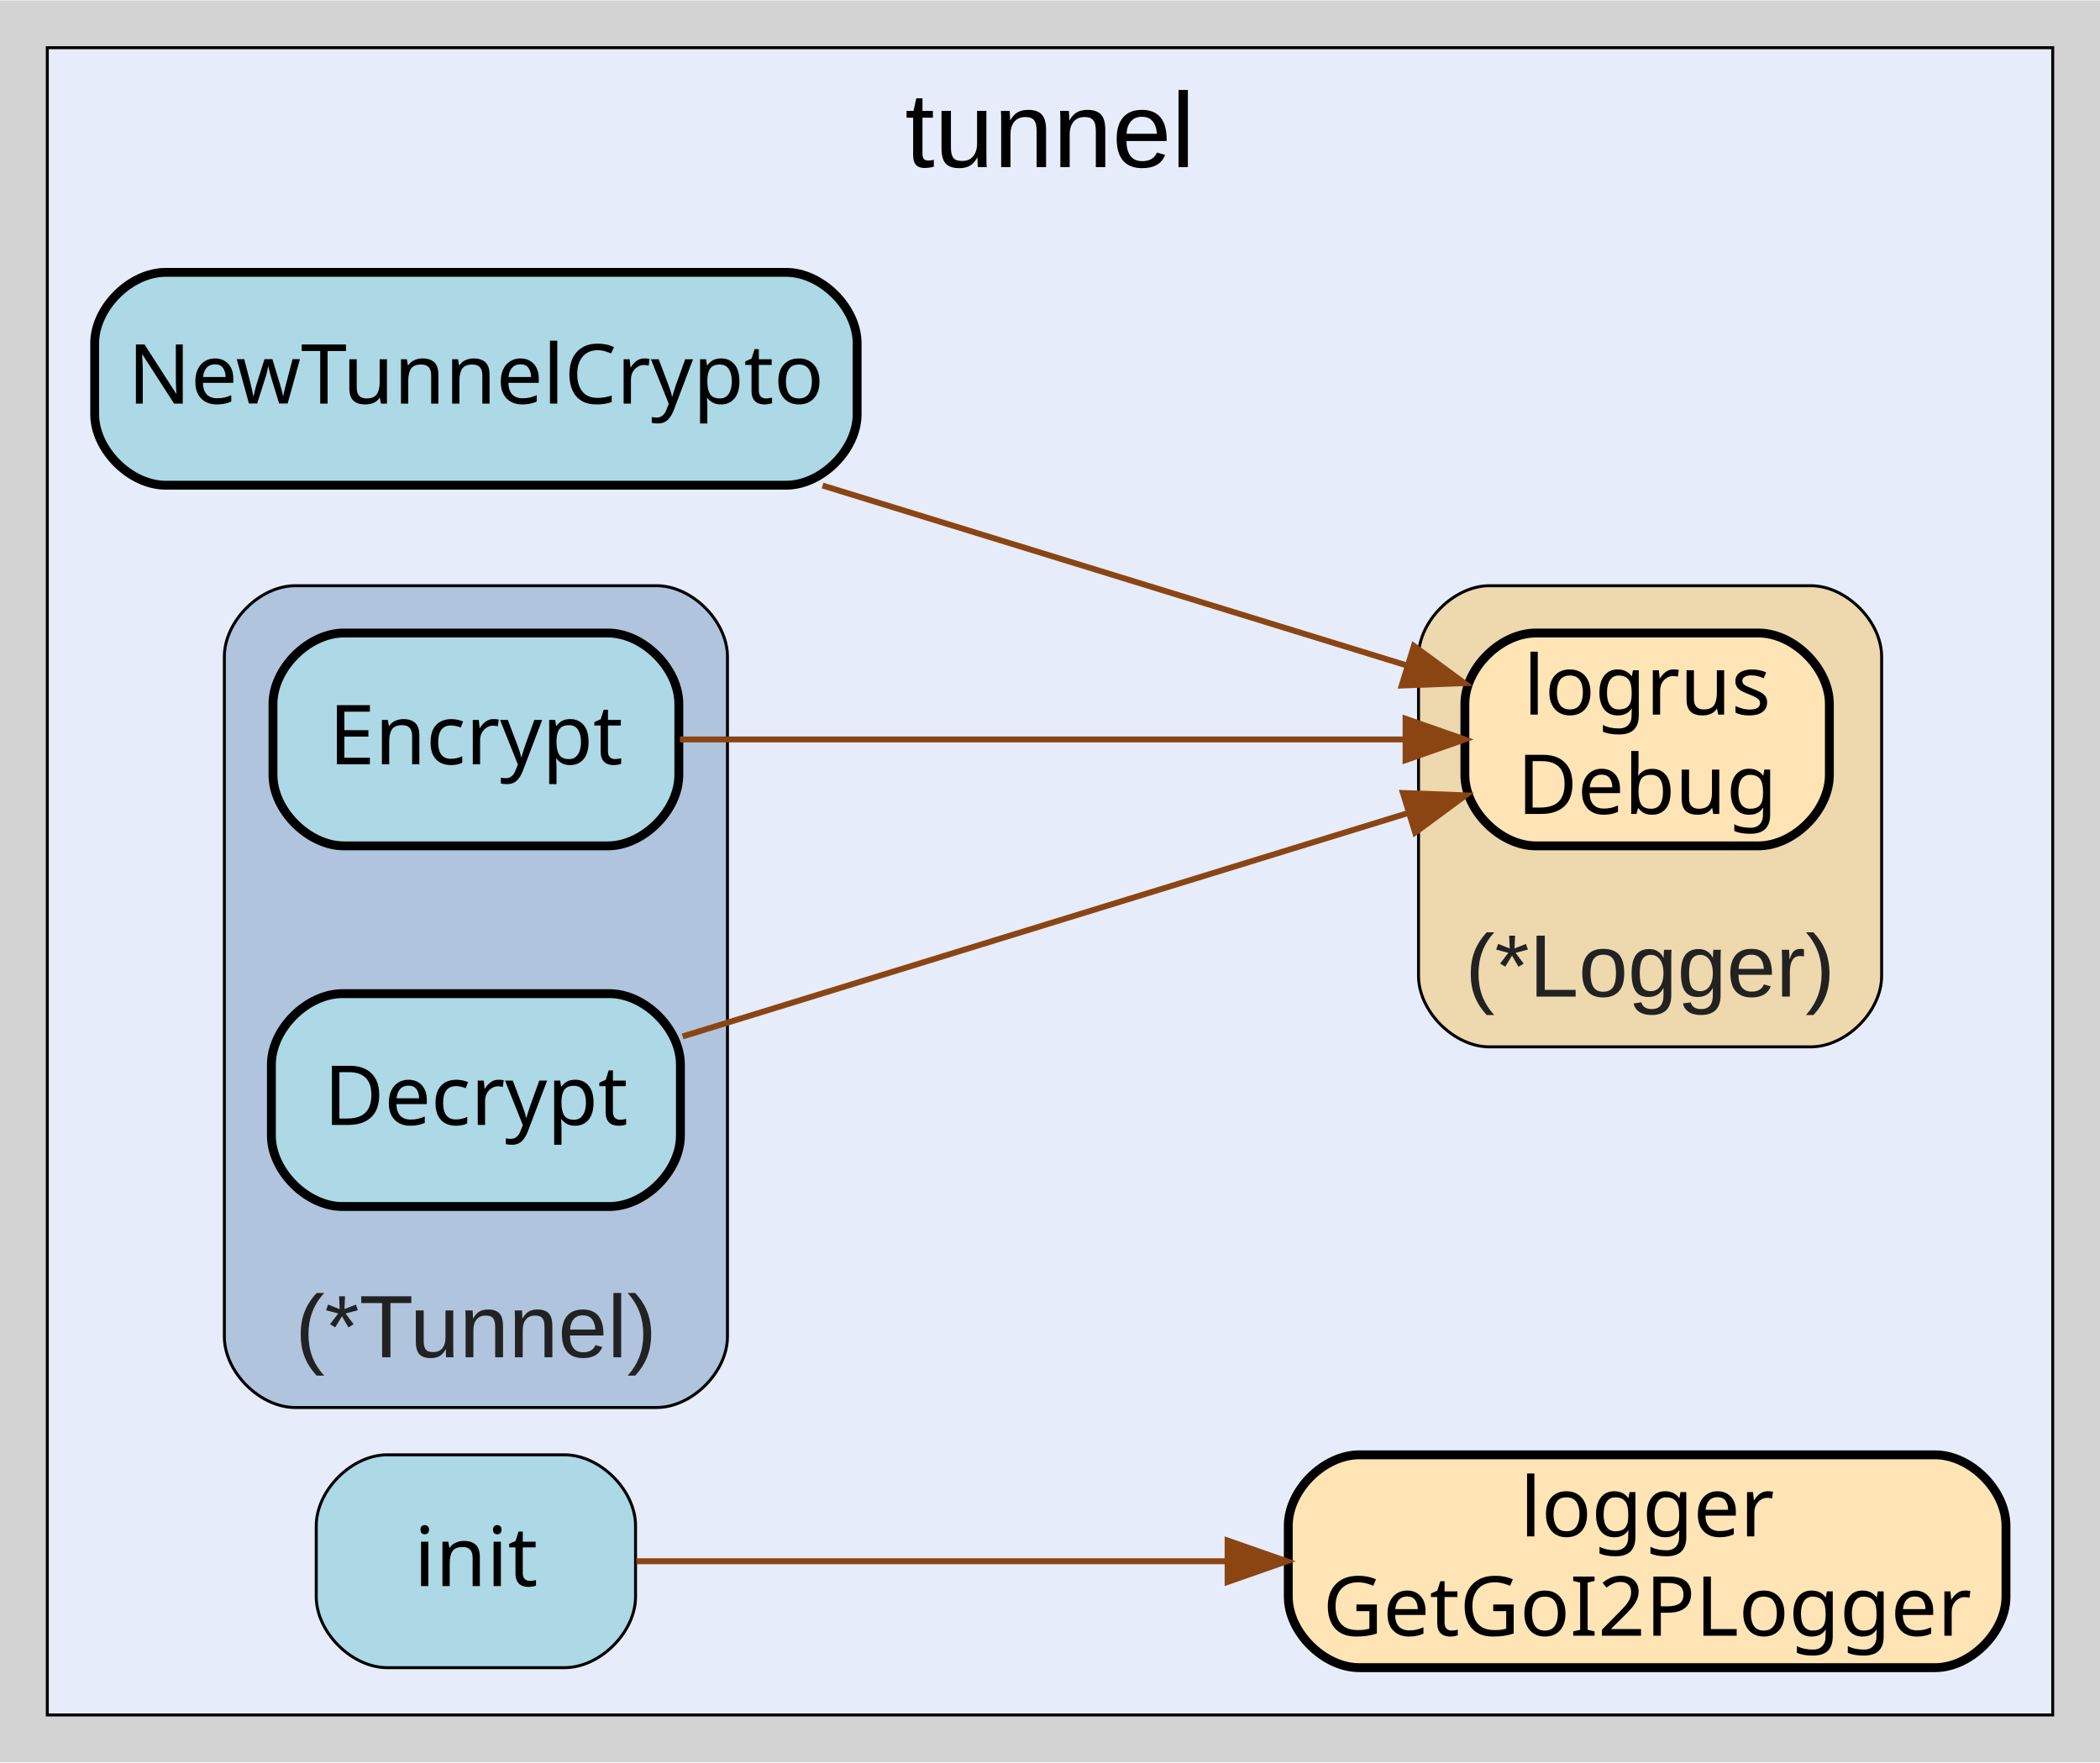
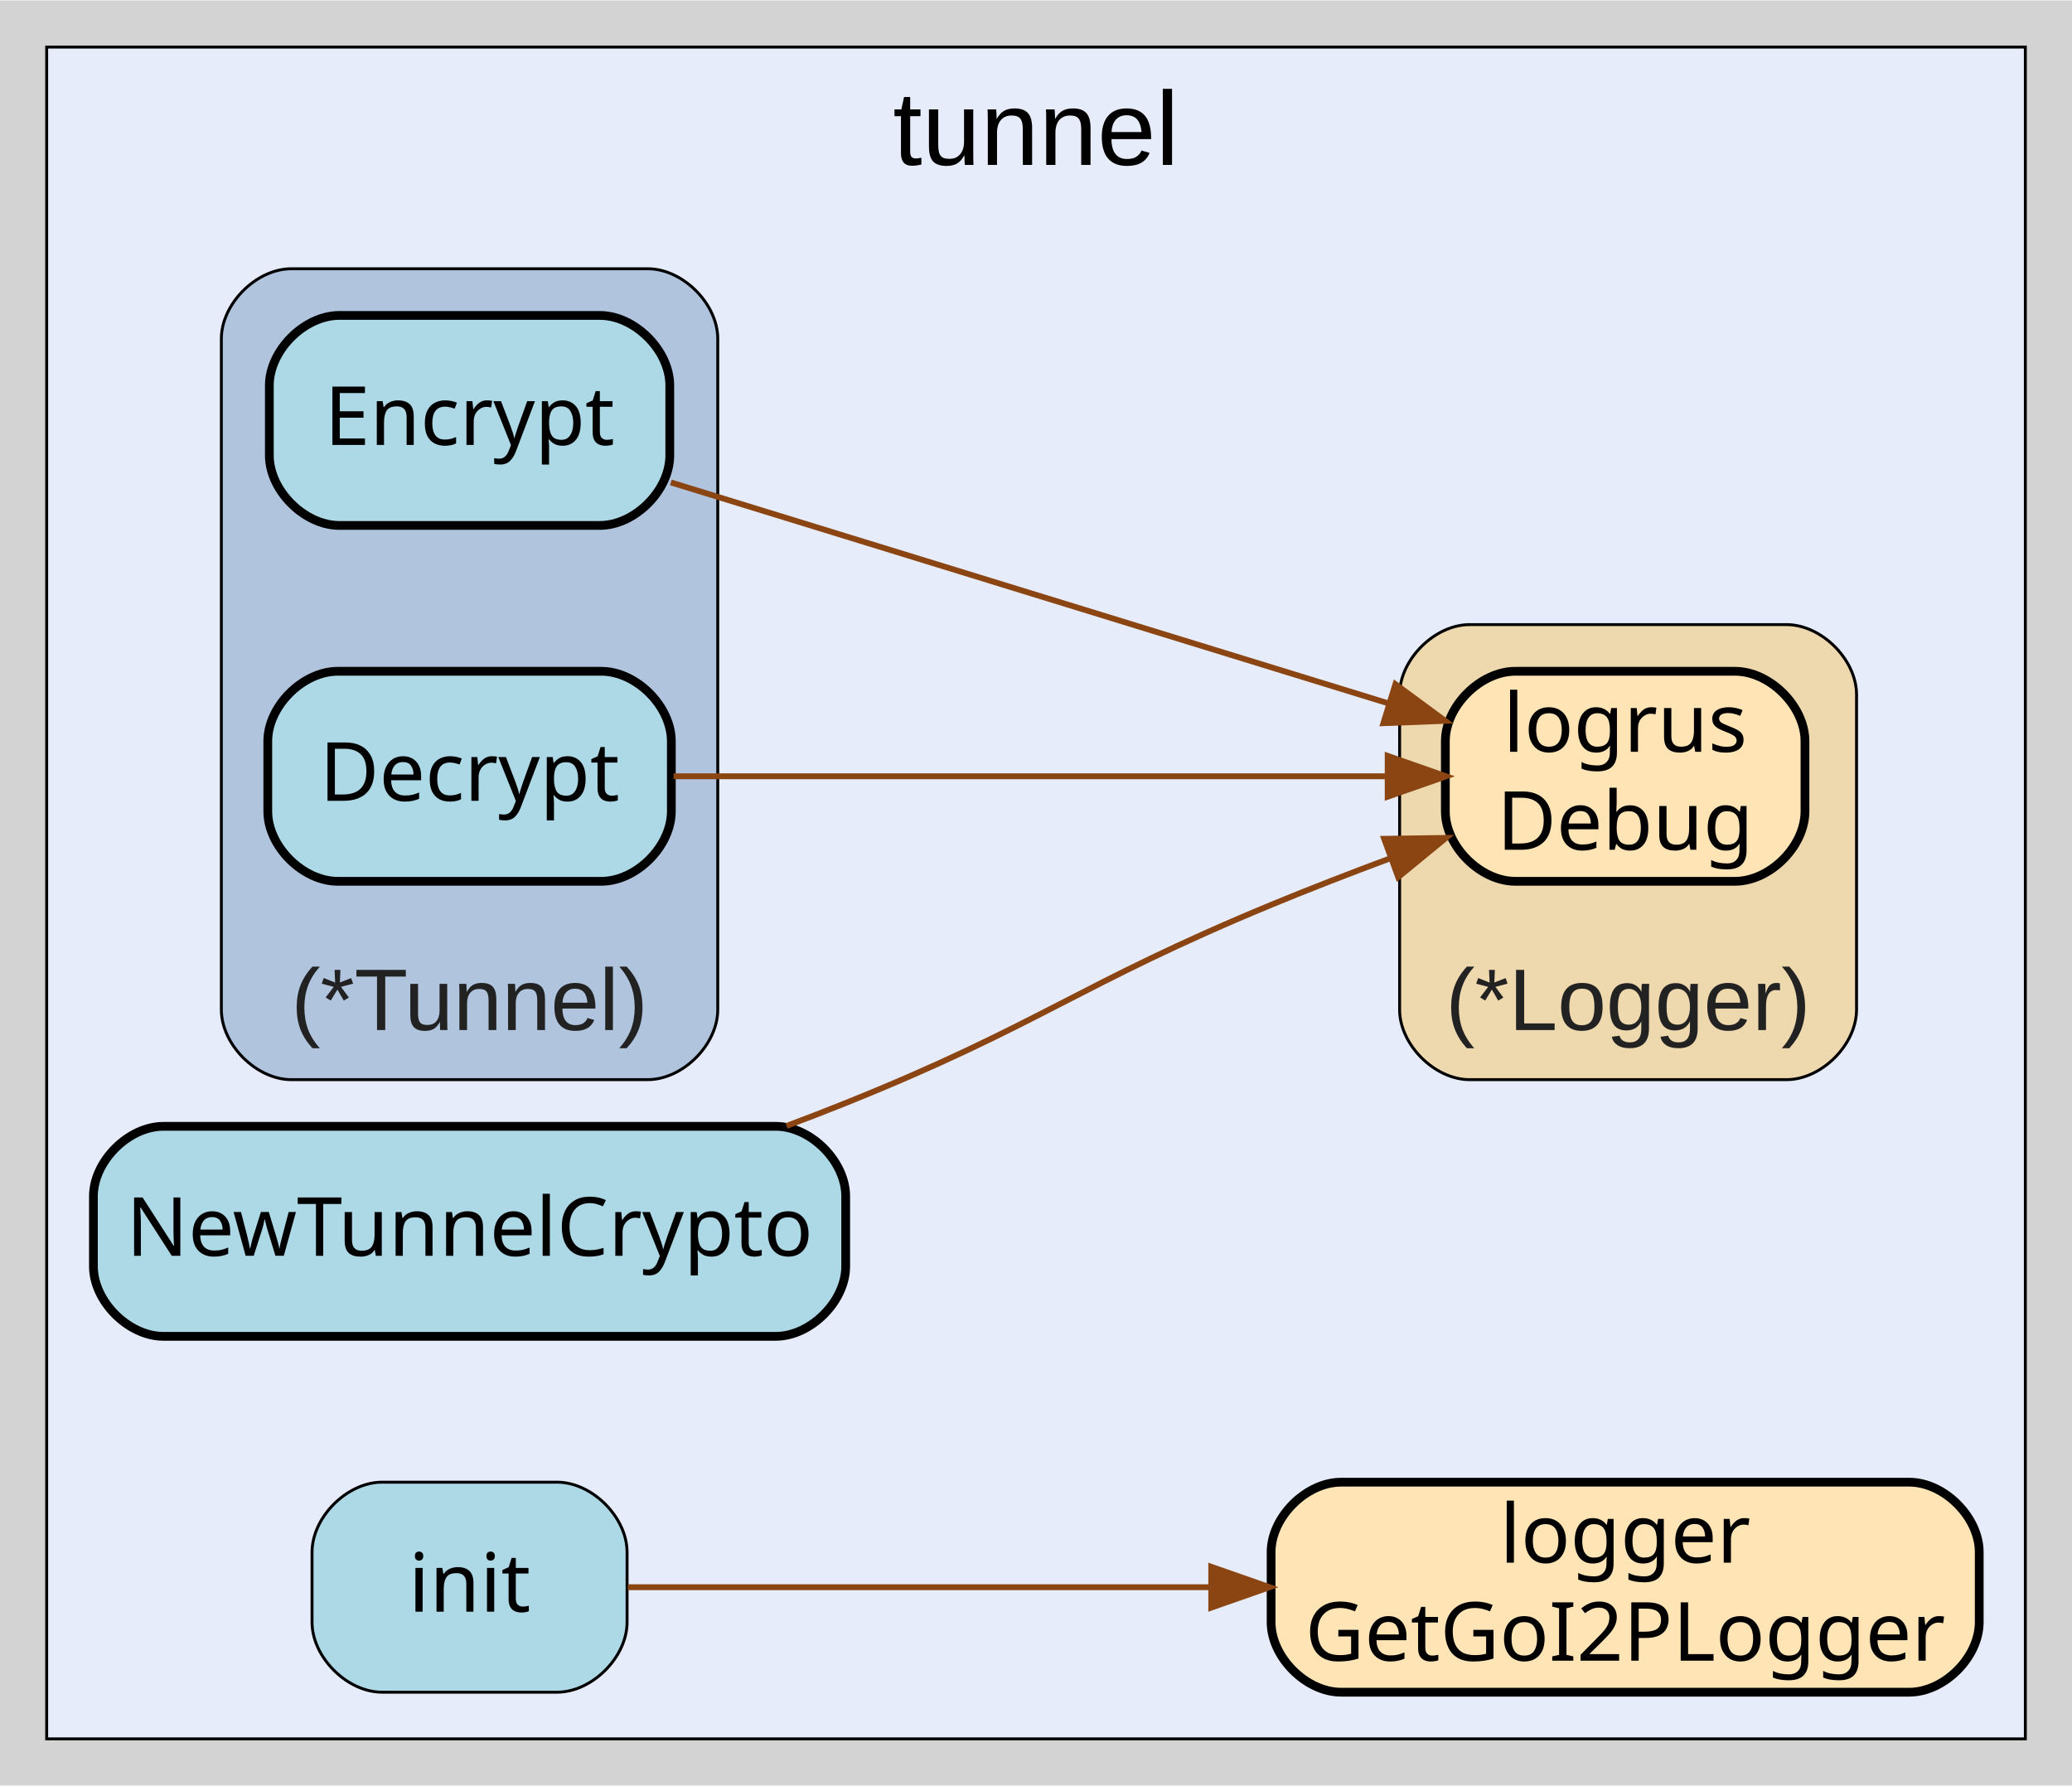
- <svg xmlns="http://www.w3.org/2000/svg" xmlns:xlink="http://www.w3.org/1999/xlink" width="355pt" height="298pt" viewBox="0.00 0.00 355.16 298.00">
-   <g id="graph0" class="graph" transform="scale(1 1) rotate(0) translate(0 298)">
-     <polygon fill="#d3d3d3" stroke="transparent" points="0,0 0,-298 355.163,-298 355.163,0 0,0" />
+ <svg xmlns="http://www.w3.org/2000/svg" xmlns:xlink="http://www.w3.org/1999/xlink" width="355pt" height="306pt" viewBox="0.00 0.00 355.16 306.00">
+   <g id="graph0" class="graph" transform="scale(1 1) rotate(0) translate(0 306)">
+     <polygon fill="#d3d3d3" stroke="transparent" points="0,0 0,-306 355.163,-306 355.163,0 0,0" />
    <g id="clust1" class="cluster">
-       <polygon fill="#e6ecfa" stroke="#000000" stroke-width=".5" points="8,-8 8,-290 347.163,-290 347.163,-8 8,-8" />
-       <text text-anchor="middle" x="177.581" y="-269.8" font-family="Arial" font-size="18.00" fill="#000000">tunnel</text>
+       <polygon fill="#e6ecfa" stroke="#000000" stroke-width=".5" points="8,-8 8,-298 347.163,-298 347.163,-8 8,-8" />
+       <text text-anchor="middle" x="177.581" y="-277.8" font-family="Arial" font-size="18.00" fill="#000000">tunnel</text>
    </g>
    <g id="clust3" class="cluster">
      <g id="a_clust3">
        <a xlink:title="type: *github.com/sirupsen/logrus.Logger">
          <path fill="#eed8ae" stroke="#000000" stroke-width=".5" d="M251.907,-121C251.907,-121 306.229,-121 306.229,-121 312.229,-121 318.229,-127 318.229,-133 318.229,-133 318.229,-187 318.229,-187 318.229,-193 312.229,-199 306.229,-199 306.229,-199 251.907,-199 251.907,-199 245.907,-199 239.907,-193 239.907,-187 239.907,-187 239.907,-133 239.907,-133 239.907,-127 245.907,-121 251.907,-121" />
          <text text-anchor="middle" x="279.068" y="-129.5" font-family="Arial" font-size="15.00" fill="#222222">(*Logger)</text>
        </a>
      </g>
    </g>
    <g id="clust2" class="cluster">
      <g id="a_clust2">
        <a xlink:title="type: *github.com/go-i2p/crypto/tunnel.Tunnel">
-           <path fill="#b0c4de" stroke="#000000" stroke-width=".5" d="M49.943,-60C49.943,-60 111.03,-60 111.03,-60 117.03,-60 123.03,-66 123.03,-72 123.03,-72 123.03,-187 123.03,-187 123.03,-193 117.03,-199 111.03,-199 111.03,-199 49.943,-199 49.943,-199 43.943,-199 37.943,-193 37.943,-187 37.943,-187 37.943,-72 37.943,-72 37.943,-66 43.943,-60 49.943,-60" />
-           <text text-anchor="middle" x="80.487" y="-68.5" font-family="Arial" font-size="15.00" fill="#222222">(*Tunnel)</text>
+           <path fill="#b0c4de" stroke="#000000" stroke-width=".5" d="M49.943,-121C49.943,-121 111.03,-121 111.03,-121 117.03,-121 123.03,-127 123.03,-133 123.03,-133 123.03,-248 123.03,-248 123.03,-254 117.03,-260 111.03,-260 111.03,-260 49.943,-260 49.943,-260 43.943,-260 37.943,-254 37.943,-248 37.943,-248 37.943,-133 37.943,-133 37.943,-127 43.943,-121 49.943,-121" />
+           <text text-anchor="middle" x="80.487" y="-129.5" font-family="Arial" font-size="15.00" fill="#222222">(*Tunnel)</text>
        </a>
      </g>
    </g>
    <g id="node1" class="node">
      <g id="a_node1">
-         <a xlink:title="github.com/go-i2p/crypto/tunnel.init | defined in .:0&#10;at constants.go:10: calling [github.com/go-i2p/logger.GetGoI2PLogger]">
-           <path fill="#add8e6" stroke="#000000" stroke-width=".5" d="M95.487,-52C95.487,-52 65.487,-52 65.487,-52 59.487,-52 53.487,-46 53.487,-40 53.487,-40 53.487,-28 53.487,-28 53.487,-22 59.487,-16 65.487,-16 65.487,-16 95.487,-16 95.487,-16 101.487,-16 107.487,-22 107.487,-28 107.487,-28 107.487,-40 107.487,-40 107.487,-46 101.487,-52 95.487,-52" />
-           <text text-anchor="middle" x="80.487" y="-29.8" font-family="Verdana" font-size="14.00" fill="#000000">init</text>
-         </a>
-       </g>
-     </g>
-     <g id="node2" class="node">
-       <g id="a_node2">
-         <a xlink:title="github.com/go-i2p/logger.GetGoI2PLogger | defined in log.go:120">
-           <path fill="#ffe4b5" stroke="#000000" stroke-width="1.5" d="M327.258,-52C327.258,-52 229.879,-52 229.879,-52 223.879,-52 217.879,-46 217.879,-40 217.879,-40 217.879,-28 217.879,-28 217.879,-22 223.879,-16 229.879,-16 229.879,-16 327.258,-16 327.258,-16 333.258,-16 339.258,-22 339.258,-28 339.258,-28 339.258,-40 339.258,-40 339.258,-46 333.258,-52 327.258,-52" />
-           <text text-anchor="middle" x="278.568" y="-38.2" font-family="Verdana" font-size="14.00" fill="#000000">logger</text>
-           <text text-anchor="middle" x="278.568" y="-21.4" font-family="Verdana" font-size="14.00" fill="#000000">GetGoI2PLogger</text>
-         </a>
-       </g>
-     </g>
-     <g id="edge2" class="edge">
-       <g id="a_edge2">
-         <a xlink:title="at constants.go:10: calling [github.com/go-i2p/logger.GetGoI2PLogger]">
-           <path fill="none" stroke="#8b4513" d="M107.614,-34C133.266,-34 172.882,-34 207.522,-34" />
-           <polygon fill="#8b4513" stroke="#8b4513" points="207.616,-37.5 217.616,-34 207.616,-30.5 207.616,-37.5" />
-         </a>
-       </g>
-     </g>
-     <g id="node3" class="node">
-       <g id="a_node3">
        <a xlink:title="github.com/go-i2p/crypto/tunnel.NewTunnelCrypto | defined in tunnel_struct.go:33&#10;at tunnel_struct.go:34: calling [(*github.com/sirupsen/logrus.Logger).Debug]&#10;at tunnel_struct.go:51: calling [(*github.com/sirupsen/logrus.Logger).Debug]">
-           <path fill="#add8e6" stroke="#000000" stroke-width="1.5" d="M132.96,-252C132.96,-252 28.013,-252 28.013,-252 22.013,-252 16.013,-246 16.013,-240 16.013,-240 16.013,-228 16.013,-228 16.013,-222 22.013,-216 28.013,-216 28.013,-216 132.96,-216 132.96,-216 138.96,-216 144.96,-222 144.96,-228 144.96,-228 144.96,-240 144.96,-240 144.96,-246 138.96,-252 132.96,-252" />
-           <text text-anchor="middle" x="80.487" y="-229.8" font-family="Verdana" font-size="14.00" fill="#000000">NewTunnelCrypto</text>
+           <path fill="#add8e6" stroke="#000000" stroke-width="1.5" d="M132.96,-113C132.96,-113 28.013,-113 28.013,-113 22.013,-113 16.013,-107 16.013,-101 16.013,-101 16.013,-89 16.013,-89 16.013,-83 22.013,-77 28.013,-77 28.013,-77 132.96,-77 132.96,-77 138.96,-77 144.96,-83 144.96,-89 144.96,-89 144.96,-101 144.96,-101 144.96,-107 138.96,-113 132.96,-113" />
+           <text text-anchor="middle" x="80.487" y="-90.8" font-family="Verdana" font-size="14.00" fill="#000000">NewTunnelCrypto</text>
        </a>
      </g>
    </g>
    <g id="node6" class="node">
      <g id="a_node6">
        <a xlink:title="(*github.com/sirupsen/logrus.Logger).Debug | defined in logger.go:221">
          <path fill="#ffe4b5" stroke="#000000" stroke-width="1.5" d="M297.39,-191C297.39,-191 259.746,-191 259.746,-191 253.746,-191 247.746,-185 247.746,-179 247.746,-179 247.746,-167 247.746,-167 247.746,-161 253.746,-155 259.746,-155 259.746,-155 297.39,-155 297.39,-155 303.39,-155 309.39,-161 309.39,-167 309.39,-167 309.39,-179 309.39,-179 309.39,-185 303.39,-191 297.39,-191" />
          <text text-anchor="middle" x="278.568" y="-177.2" font-family="Verdana" font-size="14.00" fill="#000000">logrus</text>
          <text text-anchor="middle" x="278.568" y="-160.4" font-family="Verdana" font-size="14.00" fill="#000000">Debug</text>
        </a>
      </g>
    </g>
+     <g id="edge2" class="edge">
+       <g id="a_edge2">
+         <a xlink:title="at tunnel_struct.go:34: calling [(*github.com/sirupsen/logrus.Logger).Debug]&#10;at tunnel_struct.go:51: calling [(*github.com/sirupsen/logrus.Logger).Debug]">
+           <path fill="none" stroke="#8b4513" d="M134.826,-113.069C138.274,-114.36 141.681,-115.676 144.973,-117 178.18,-130.353 184.898,-137.324 217.973,-151 224.436,-153.672 231.354,-156.351 238.119,-158.873" />
+           <polygon fill="#8b4513" stroke="#8b4513" points="237.258,-162.285 247.852,-162.438 239.666,-155.712 237.258,-162.285" />
+         </a>
+       </g>
+     </g>
+     <g id="node2" class="node">
+       <g id="a_node2">
+         <a xlink:title="github.com/go-i2p/crypto/tunnel.init | defined in .:0&#10;at constants.go:10: calling [github.com/go-i2p/logger.GetGoI2PLogger]">
+           <path fill="#add8e6" stroke="#000000" stroke-width=".5" d="M95.487,-52C95.487,-52 65.487,-52 65.487,-52 59.487,-52 53.487,-46 53.487,-40 53.487,-40 53.487,-28 53.487,-28 53.487,-22 59.487,-16 65.487,-16 65.487,-16 95.487,-16 95.487,-16 101.487,-16 107.487,-22 107.487,-28 107.487,-28 107.487,-40 107.487,-40 107.487,-46 101.487,-52 95.487,-52" />
+           <text text-anchor="middle" x="80.487" y="-29.8" font-family="Verdana" font-size="14.00" fill="#000000">init</text>
+         </a>
+       </g>
+     </g>
+     <g id="node3" class="node">
+       <g id="a_node3">
+         <a xlink:title="github.com/go-i2p/logger.GetGoI2PLogger | defined in log.go:120">
+           <path fill="#ffe4b5" stroke="#000000" stroke-width="1.5" d="M327.258,-52C327.258,-52 229.879,-52 229.879,-52 223.879,-52 217.879,-46 217.879,-40 217.879,-40 217.879,-28 217.879,-28 217.879,-22 223.879,-16 229.879,-16 229.879,-16 327.258,-16 327.258,-16 333.258,-16 339.258,-22 339.258,-28 339.258,-28 339.258,-40 339.258,-40 339.258,-46 333.258,-52 327.258,-52" />
+           <text text-anchor="middle" x="278.568" y="-38.2" font-family="Verdana" font-size="14.00" fill="#000000">logger</text>
+           <text text-anchor="middle" x="278.568" y="-21.4" font-family="Verdana" font-size="14.00" fill="#000000">GetGoI2PLogger</text>
+         </a>
+       </g>
+     </g>
    <g id="edge1" class="edge">
      <g id="a_edge1">
-         <a xlink:title="at tunnel_struct.go:34: calling [(*github.com/sirupsen/logrus.Logger).Debug]&#10;at tunnel_struct.go:51: calling [(*github.com/sirupsen/logrus.Logger).Debug]">
-           <path fill="none" stroke="#8b4513" d="M139.114,-215.946C170.953,-206.141 209.518,-194.264 238.016,-185.488" />
-           <polygon fill="#8b4513" stroke="#8b4513" points="239.121,-188.81 247.649,-182.522 237.061,-182.12 239.121,-188.81" />
+         <a xlink:title="at constants.go:10: calling [github.com/go-i2p/logger.GetGoI2PLogger]">
+           <path fill="none" stroke="#8b4513" d="M107.614,-34C133.266,-34 172.882,-34 207.522,-34" />
+           <polygon fill="#8b4513" stroke="#8b4513" points="207.616,-37.5 217.616,-34 207.616,-30.5 207.616,-37.5" />
        </a>
      </g>
    </g>
    <g id="node4" class="node">
      <g id="a_node4">
        <a xlink:title="(*github.com/go-i2p/crypto/tunnel.Tunnel).Decrypt | defined in tunnel_struct.go:86&#10;at tunnel_struct.go:87: calling [(*github.com/sirupsen/logrus.Logger).Debug]&#10;at tunnel_struct.go:99: calling [(*github.com/sirupsen/logrus.Logger).Debug]">
-           <path fill="#add8e6" stroke="#000000" stroke-width="1.5" d="M103.074,-130C103.074,-130 57.9,-130 57.9,-130 51.9,-130 45.9,-124 45.9,-118 45.9,-118 45.9,-106 45.9,-106 45.9,-100 51.9,-94 57.9,-94 57.9,-94 103.074,-94 103.074,-94 109.074,-94 115.074,-100 115.074,-106 115.074,-106 115.074,-118 115.074,-118 115.074,-124 109.074,-130 103.074,-130" />
-           <text text-anchor="middle" x="80.487" y="-107.8" font-family="Verdana" font-size="14.00" fill="#000000">Decrypt</text>
+           <path fill="#add8e6" stroke="#000000" stroke-width="1.5" d="M103.074,-191C103.074,-191 57.9,-191 57.9,-191 51.9,-191 45.9,-185 45.9,-179 45.9,-179 45.9,-167 45.9,-167 45.9,-161 51.9,-155 57.9,-155 57.9,-155 103.074,-155 103.074,-155 109.074,-155 115.074,-161 115.074,-167 115.074,-167 115.074,-179 115.074,-179 115.074,-185 109.074,-191 103.074,-191" />
+           <text text-anchor="middle" x="80.487" y="-168.8" font-family="Verdana" font-size="14.00" fill="#000000">Decrypt</text>
        </a>
      </g>
    </g>
    <g id="edge3" class="edge">
      <g id="a_edge3">
        <a xlink:title="at tunnel_struct.go:87: calling [(*github.com/sirupsen/logrus.Logger).Debug]&#10;at tunnel_struct.go:99: calling [(*github.com/sirupsen/logrus.Logger).Debug]">
-           <path fill="none" stroke="#8b4513" d="M115.444,-122.765C149.758,-133.332 202.057,-149.438 238.141,-160.55" />
-           <polygon fill="#8b4513" stroke="#8b4513" points="237.273,-163.945 247.861,-163.543 239.334,-157.255 237.273,-163.945" />
+           <path fill="none" stroke="#8b4513" d="M115.444,-173C149.611,-173 201.61,-173 237.678,-173" />
+           <polygon fill="#8b4513" stroke="#8b4513" points="237.861,-176.5 247.861,-173 237.861,-169.5 237.861,-176.5" />
        </a>
      </g>
    </g>
    <g id="node5" class="node">
      <g id="a_node5">
        <a xlink:title="(*github.com/go-i2p/crypto/tunnel.Tunnel).Encrypt | defined in tunnel_struct.go:63&#10;at tunnel_struct.go:64: calling [(*github.com/sirupsen/logrus.Logger).Debug]&#10;at tunnel_struct.go:76: calling [(*github.com/sirupsen/logrus.Logger).Debug]">
-           <path fill="#add8e6" stroke="#000000" stroke-width="1.5" d="M102.806,-191C102.806,-191 58.168,-191 58.168,-191 52.168,-191 46.168,-185 46.168,-179 46.168,-179 46.168,-167 46.168,-167 46.168,-161 52.168,-155 58.168,-155 58.168,-155 102.806,-155 102.806,-155 108.806,-155 114.806,-161 114.806,-167 114.806,-167 114.806,-179 114.806,-179 114.806,-185 108.806,-191 102.806,-191" />
-           <text text-anchor="middle" x="80.487" y="-168.8" font-family="Verdana" font-size="14.00" fill="#000000">Encrypt</text>
+           <path fill="#add8e6" stroke="#000000" stroke-width="1.5" d="M102.806,-252C102.806,-252 58.168,-252 58.168,-252 52.168,-252 46.168,-246 46.168,-240 46.168,-240 46.168,-228 46.168,-228 46.168,-222 52.168,-216 58.168,-216 58.168,-216 102.806,-216 102.806,-216 108.806,-216 114.806,-222 114.806,-228 114.806,-228 114.806,-240 114.806,-240 114.806,-246 108.806,-252 102.806,-252" />
+           <text text-anchor="middle" x="80.487" y="-229.8" font-family="Verdana" font-size="14.00" fill="#000000">Encrypt</text>
        </a>
      </g>
    </g>
    <g id="edge4" class="edge">
      <g id="a_edge4">
        <a xlink:title="at tunnel_struct.go:64: calling [(*github.com/sirupsen/logrus.Logger).Debug]&#10;at tunnel_struct.go:76: calling [(*github.com/sirupsen/logrus.Logger).Debug]">
-           <path fill="none" stroke="#8b4513" d="M114.99,-173C149.089,-173 201.266,-173 237.486,-173" />
-           <polygon fill="#8b4513" stroke="#8b4513" points="237.713,-176.5 247.713,-173 237.713,-169.5 237.713,-176.5" />
+           <path fill="none" stroke="#8b4513" d="M114.99,-223.375C149.235,-212.829 201.714,-196.668 237.952,-185.508" />
+           <polygon fill="#8b4513" stroke="#8b4513" points="239.186,-188.79 247.713,-182.502 237.126,-182.1 239.186,-188.79" />
        </a>
      </g>
    </g>
  </g>
</svg>
